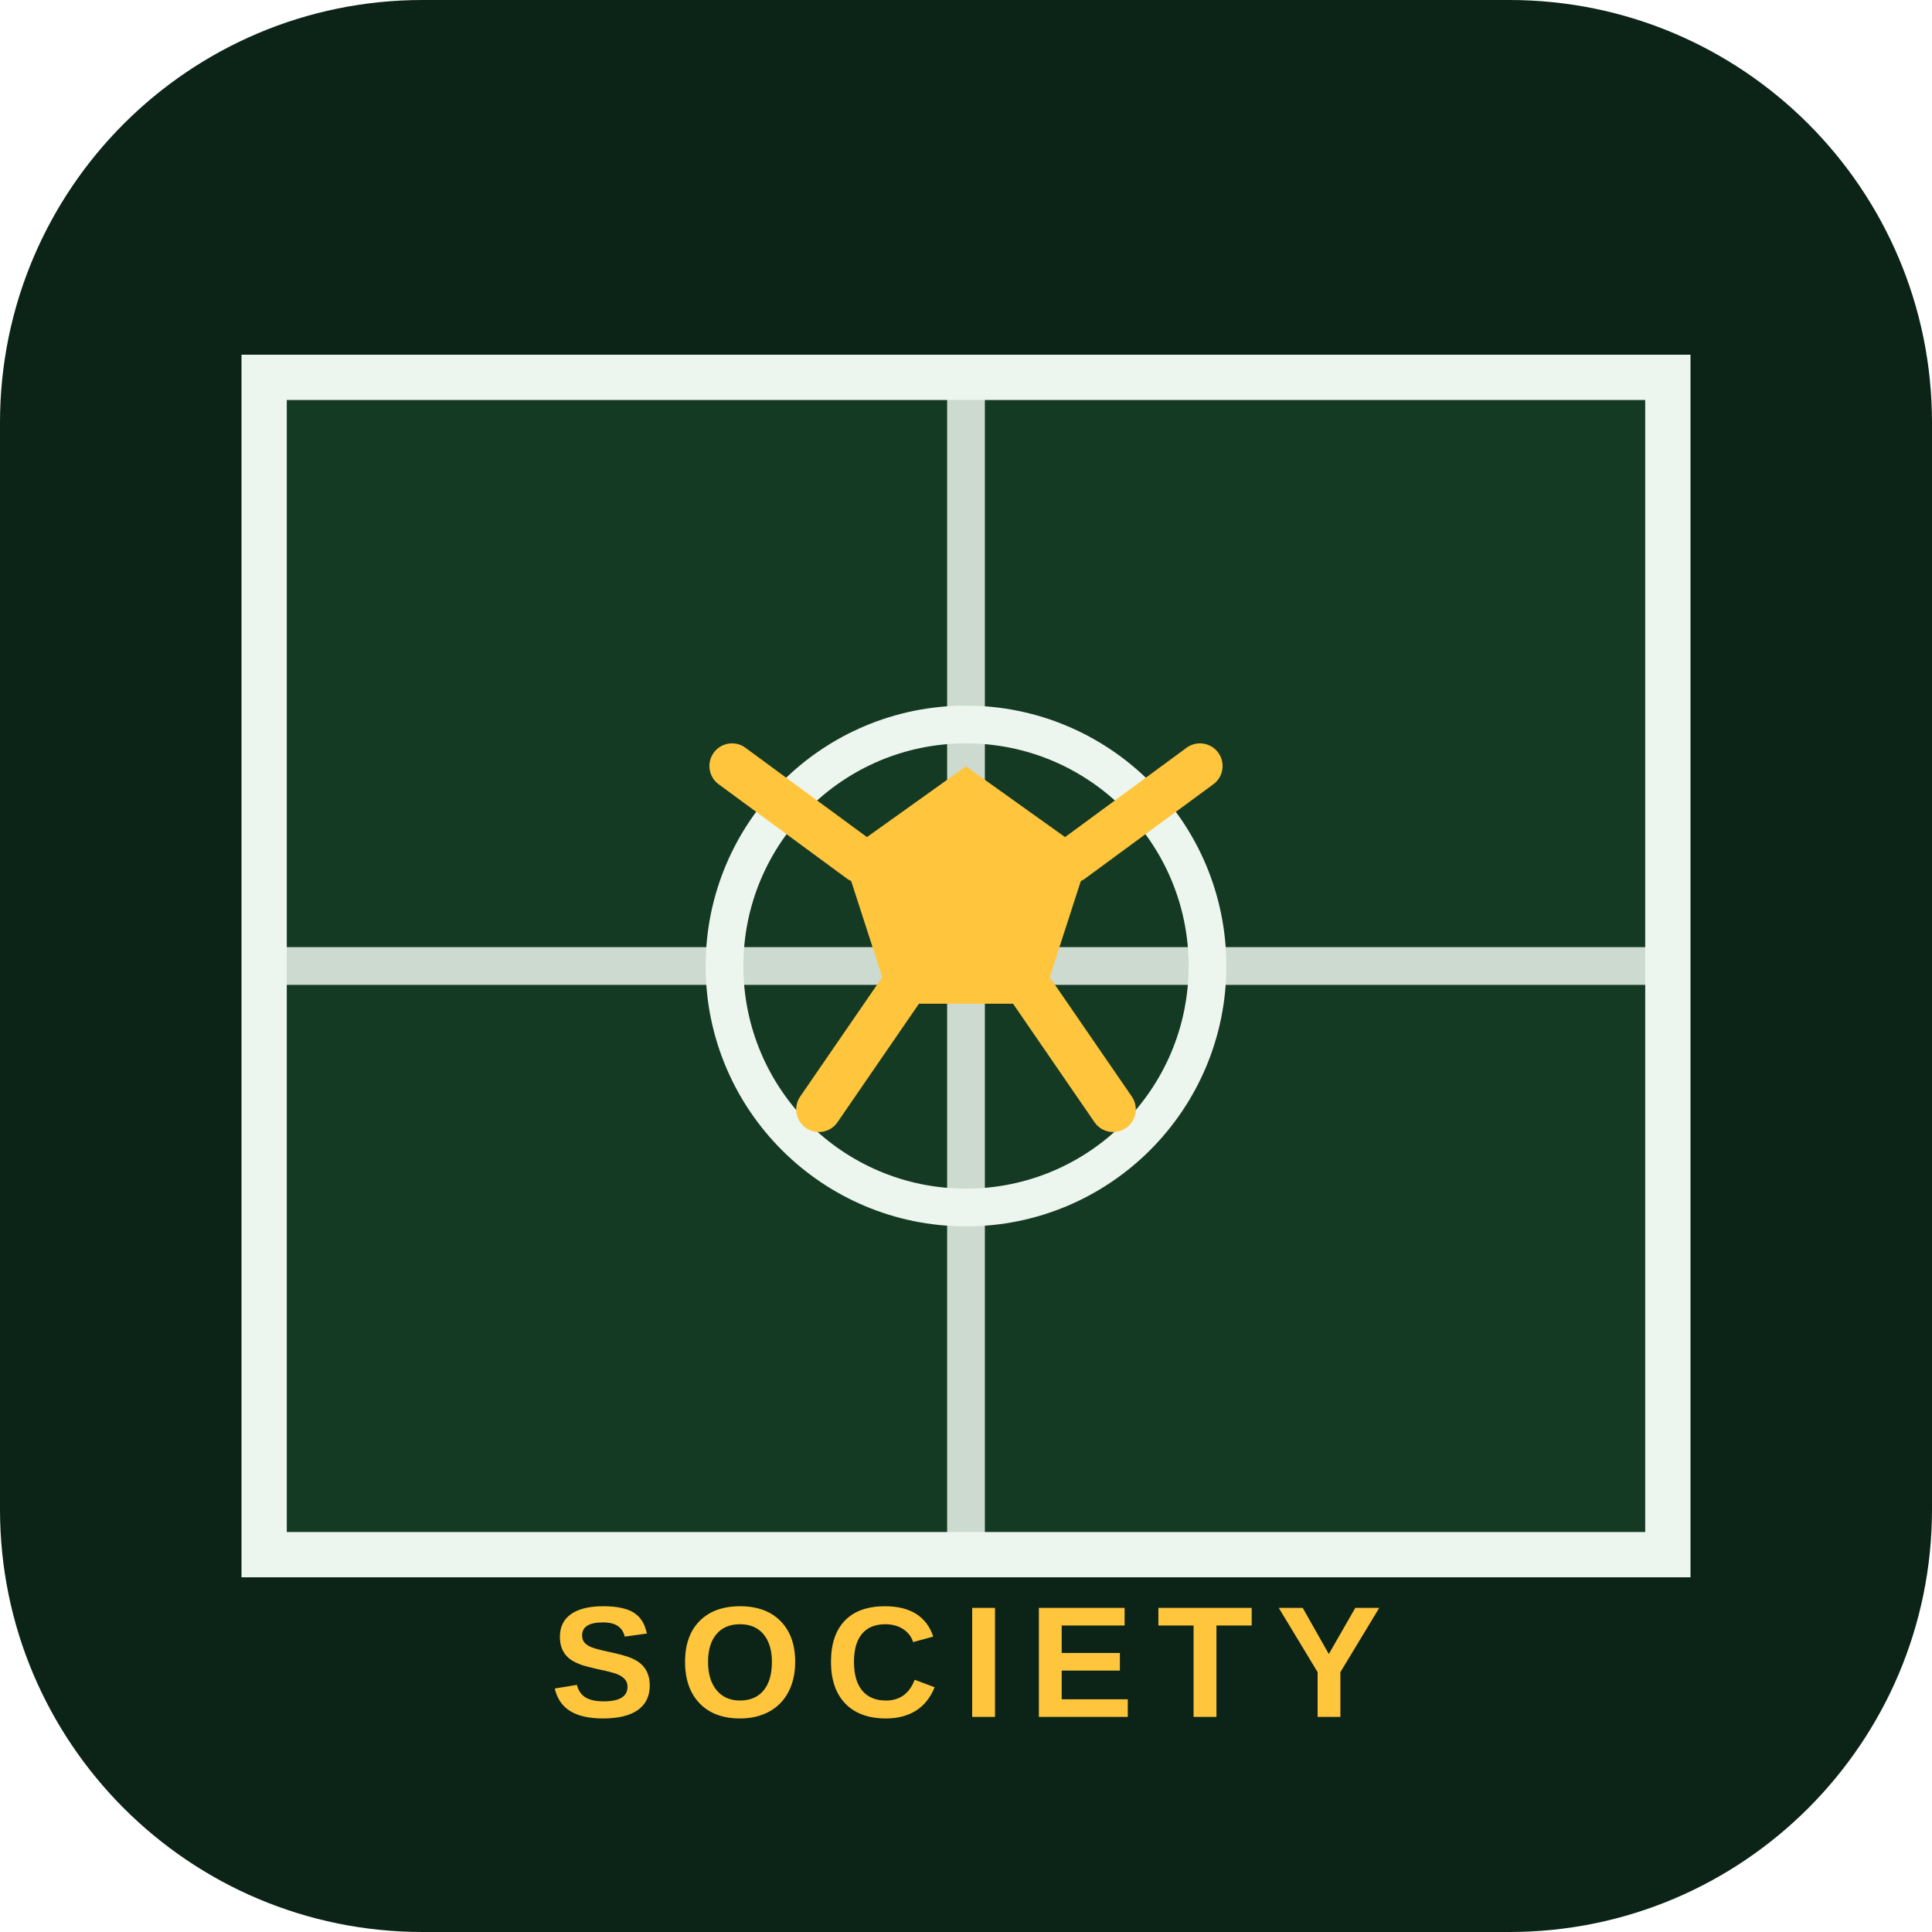
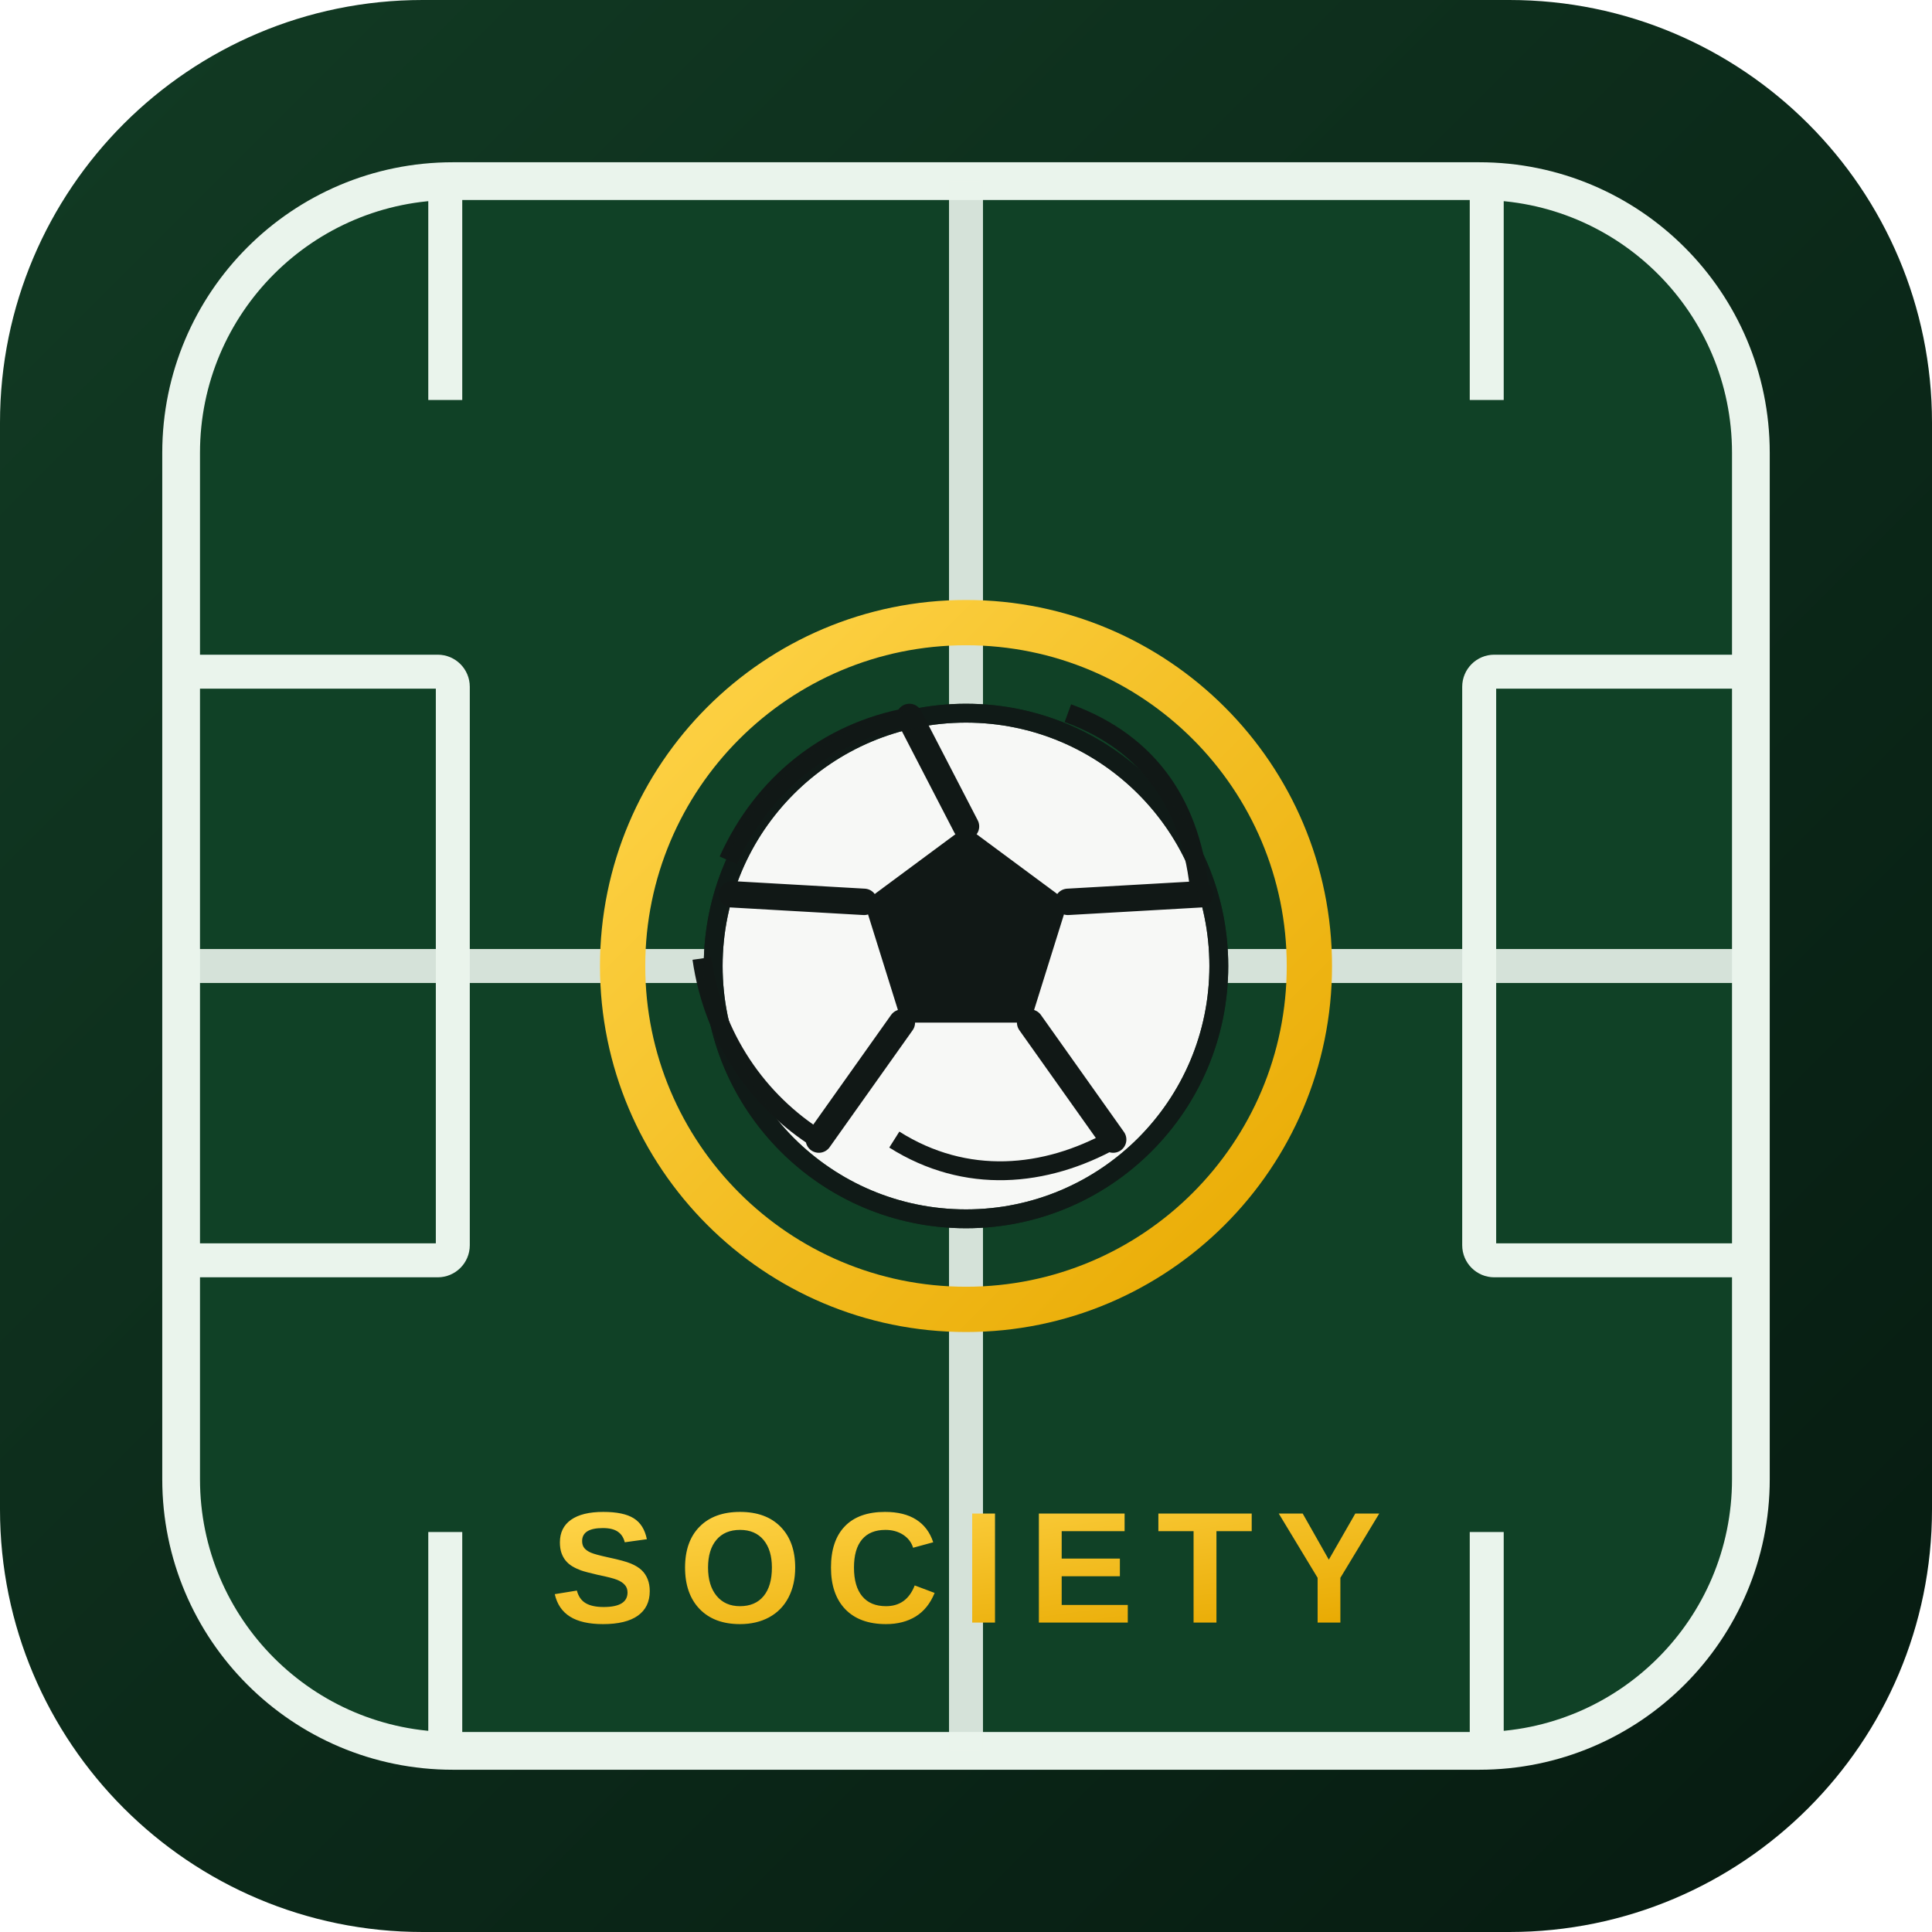
<svg xmlns="http://www.w3.org/2000/svg" viewBox="0 0 512 512">
-   <rect width="512" height="512" rx="112" fill="#0B2417" />
-   <path d="M70 100h372v312H70z" fill="#153A24" stroke="#EDF6EE" stroke-width="12" />
-   <path d="M256 100v312M70 256h372" stroke="#EDF6EE" stroke-width="10" opacity=".85" />
-   <circle cx="256" cy="256" r="64" fill="none" stroke="#EDF6EE" stroke-width="10" />
-   <path d="M256 208l28 20-11 34h-34l-11-34z" fill="#FFC53D" stroke="#FFC53D" stroke-width="8" />
-   <path d="M228 228l-34-25M284 228l34-25M239 262l-22 32M273 262l22 32" stroke="#FFC53D" stroke-width="12" stroke-linecap="round" />
-   <text x="256" y="455" text-anchor="middle" fill="#FFC53D" font-family="Arial,sans-serif" font-size="42" font-weight="700" letter-spacing="6">SOCIETY</text>
+   <defs>
+     <linearGradient id="bg" x1="0" y1="0" x2="1" y2="1">
+       <stop offset="0" stop-color="#123B24" />
+       <stop offset="1" stop-color="#061A10" />
+     </linearGradient>
+     <linearGradient id="gold" x1="0" y1="0" x2="1" y2="1">
+       <stop offset="0" stop-color="#FFD54A" />
+       <stop offset="1" stop-color="#E8A900" />
+     </linearGradient>
+   </defs>
+   <rect width="512" height="512" rx="112" fill="url(#bg)" />
+   <rect x="48" y="48" width="416" height="416" rx="72" fill="#104126" stroke="#EAF4EC" stroke-width="10" />
+   <path d="M256 48v416M48 256h416" stroke="#EAF4EC" stroke-width="9" opacity=".9" />
+   <path d="M118 48v58M394 48v58M118 406v58M394 406v58" stroke="#EAF4EC" stroke-width="9" />
+   <rect x="48" y="178" width="72" height="156" rx="4" fill="none" stroke="#EAF4EC" stroke-width="9" />
+   <rect x="392" y="178" width="72" height="156" rx="4" fill="none" stroke="#EAF4EC" stroke-width="9" />
+   <circle cx="256" cy="256" r="91" fill="none" stroke="url(#gold)" stroke-width="12" />
+   <circle cx="256" cy="256" r="67" fill="#F7F8F6" stroke="#0B2417" stroke-width="5" />
+   <path d="M256 219l27 20-10 32h-34l-10-32z" fill="#111816" />
+   <path d="M256 219l-15-29M283 239l35-2M273 271l22 31M239 271l-22 31M229 239l-35-2" fill="none" stroke="#111816" stroke-width="7" stroke-linecap="round" />
+   <path d="M241 190c-22 4-39 18-48 38M318 237c-2-23-13-40-35-48M295 302c-18 10-39 12-58 0M217 302c-16-10-28-27-31-48" fill="none" stroke="#111816" stroke-width="5" />
+   <circle cx="256" cy="256" r="67" fill="none" stroke="#111816" stroke-width="5" opacity=".8" />
+   <text x="256" y="430" text-anchor="middle" fill="url(#gold)" font-family="Arial,sans-serif" font-size="42" font-weight="800" letter-spacing="6">SOCIETY</text>
</svg>
